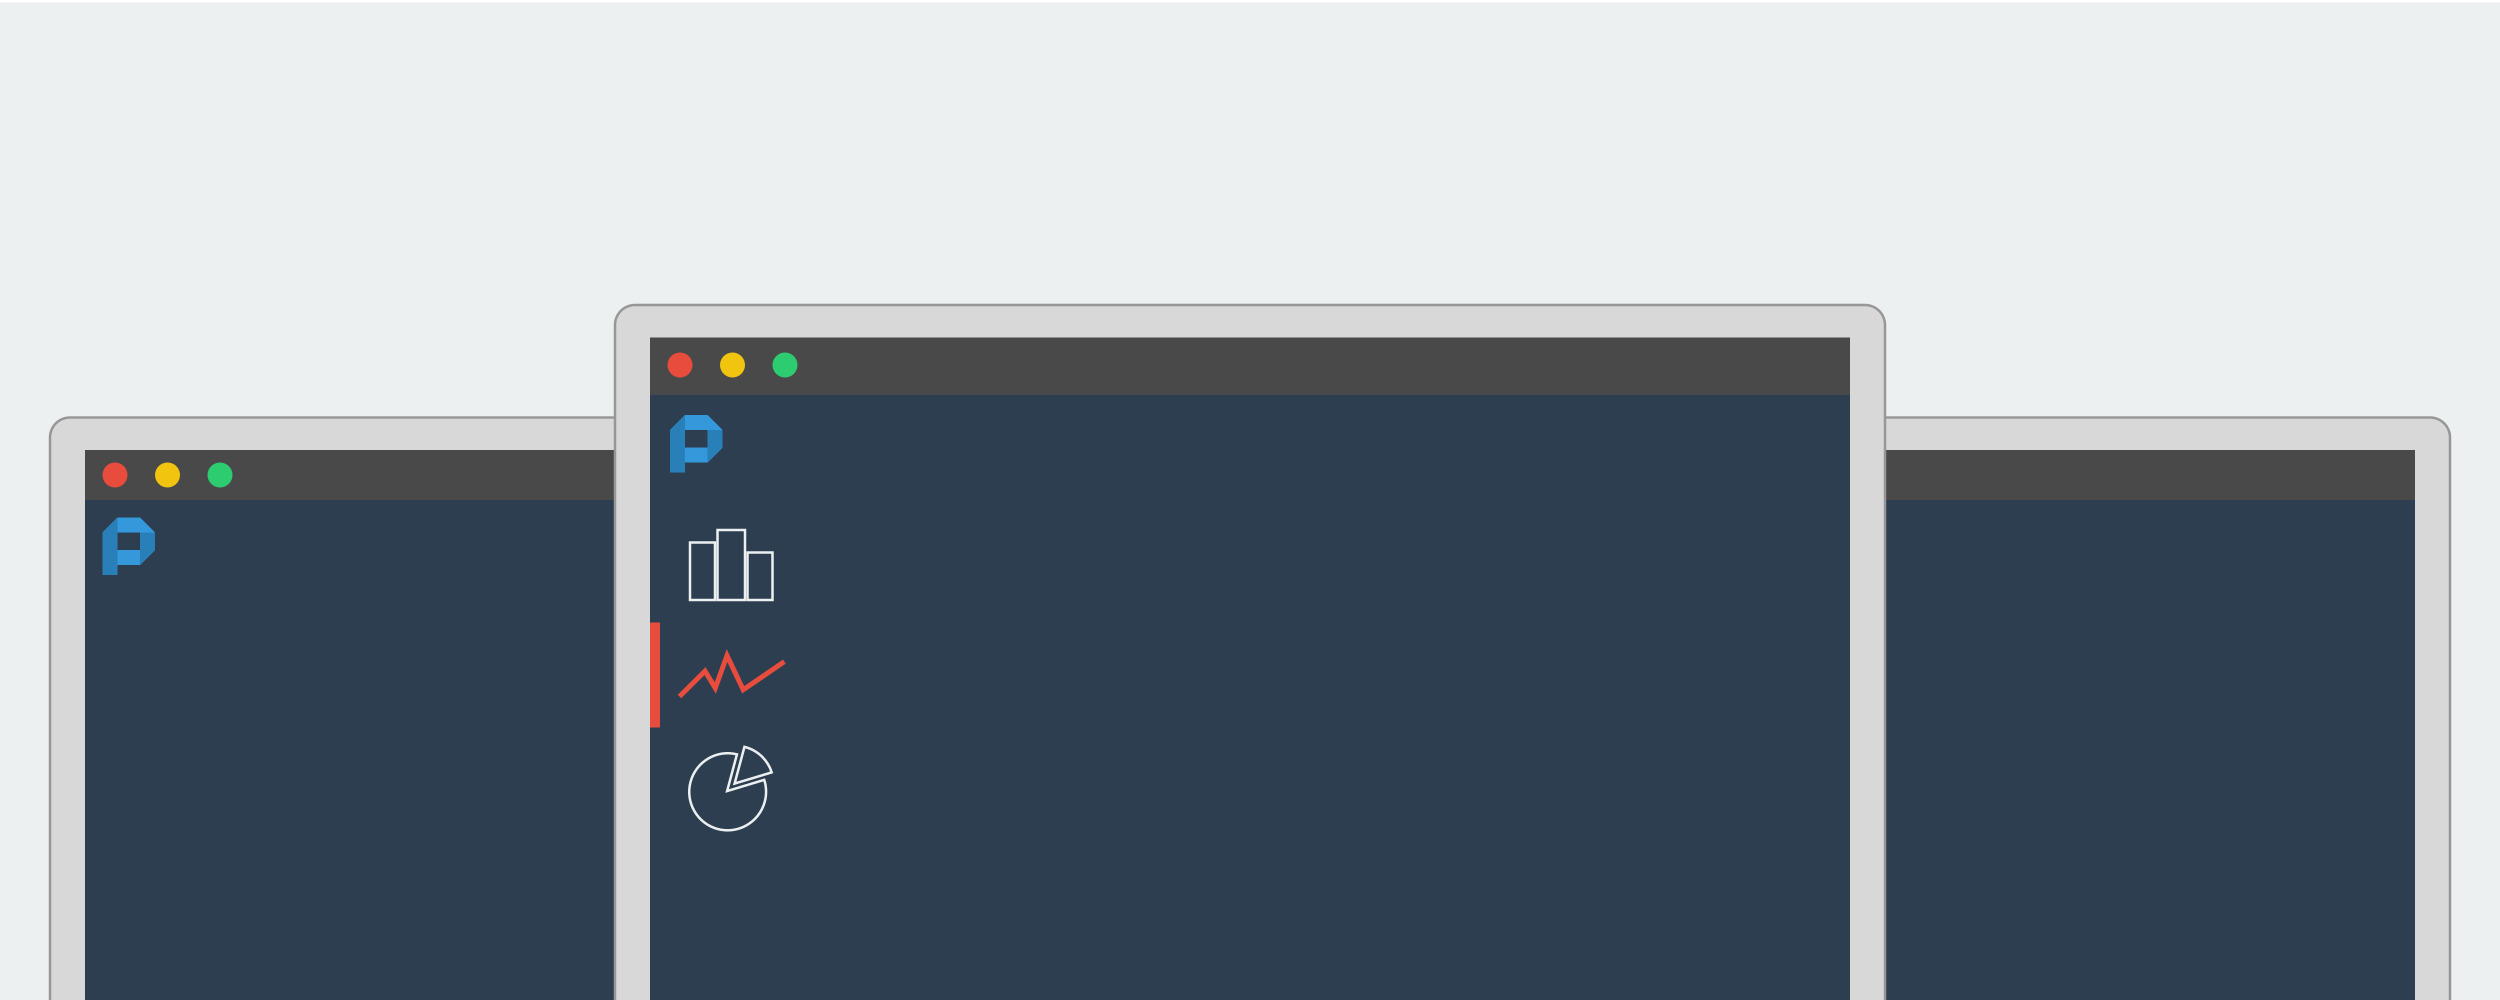
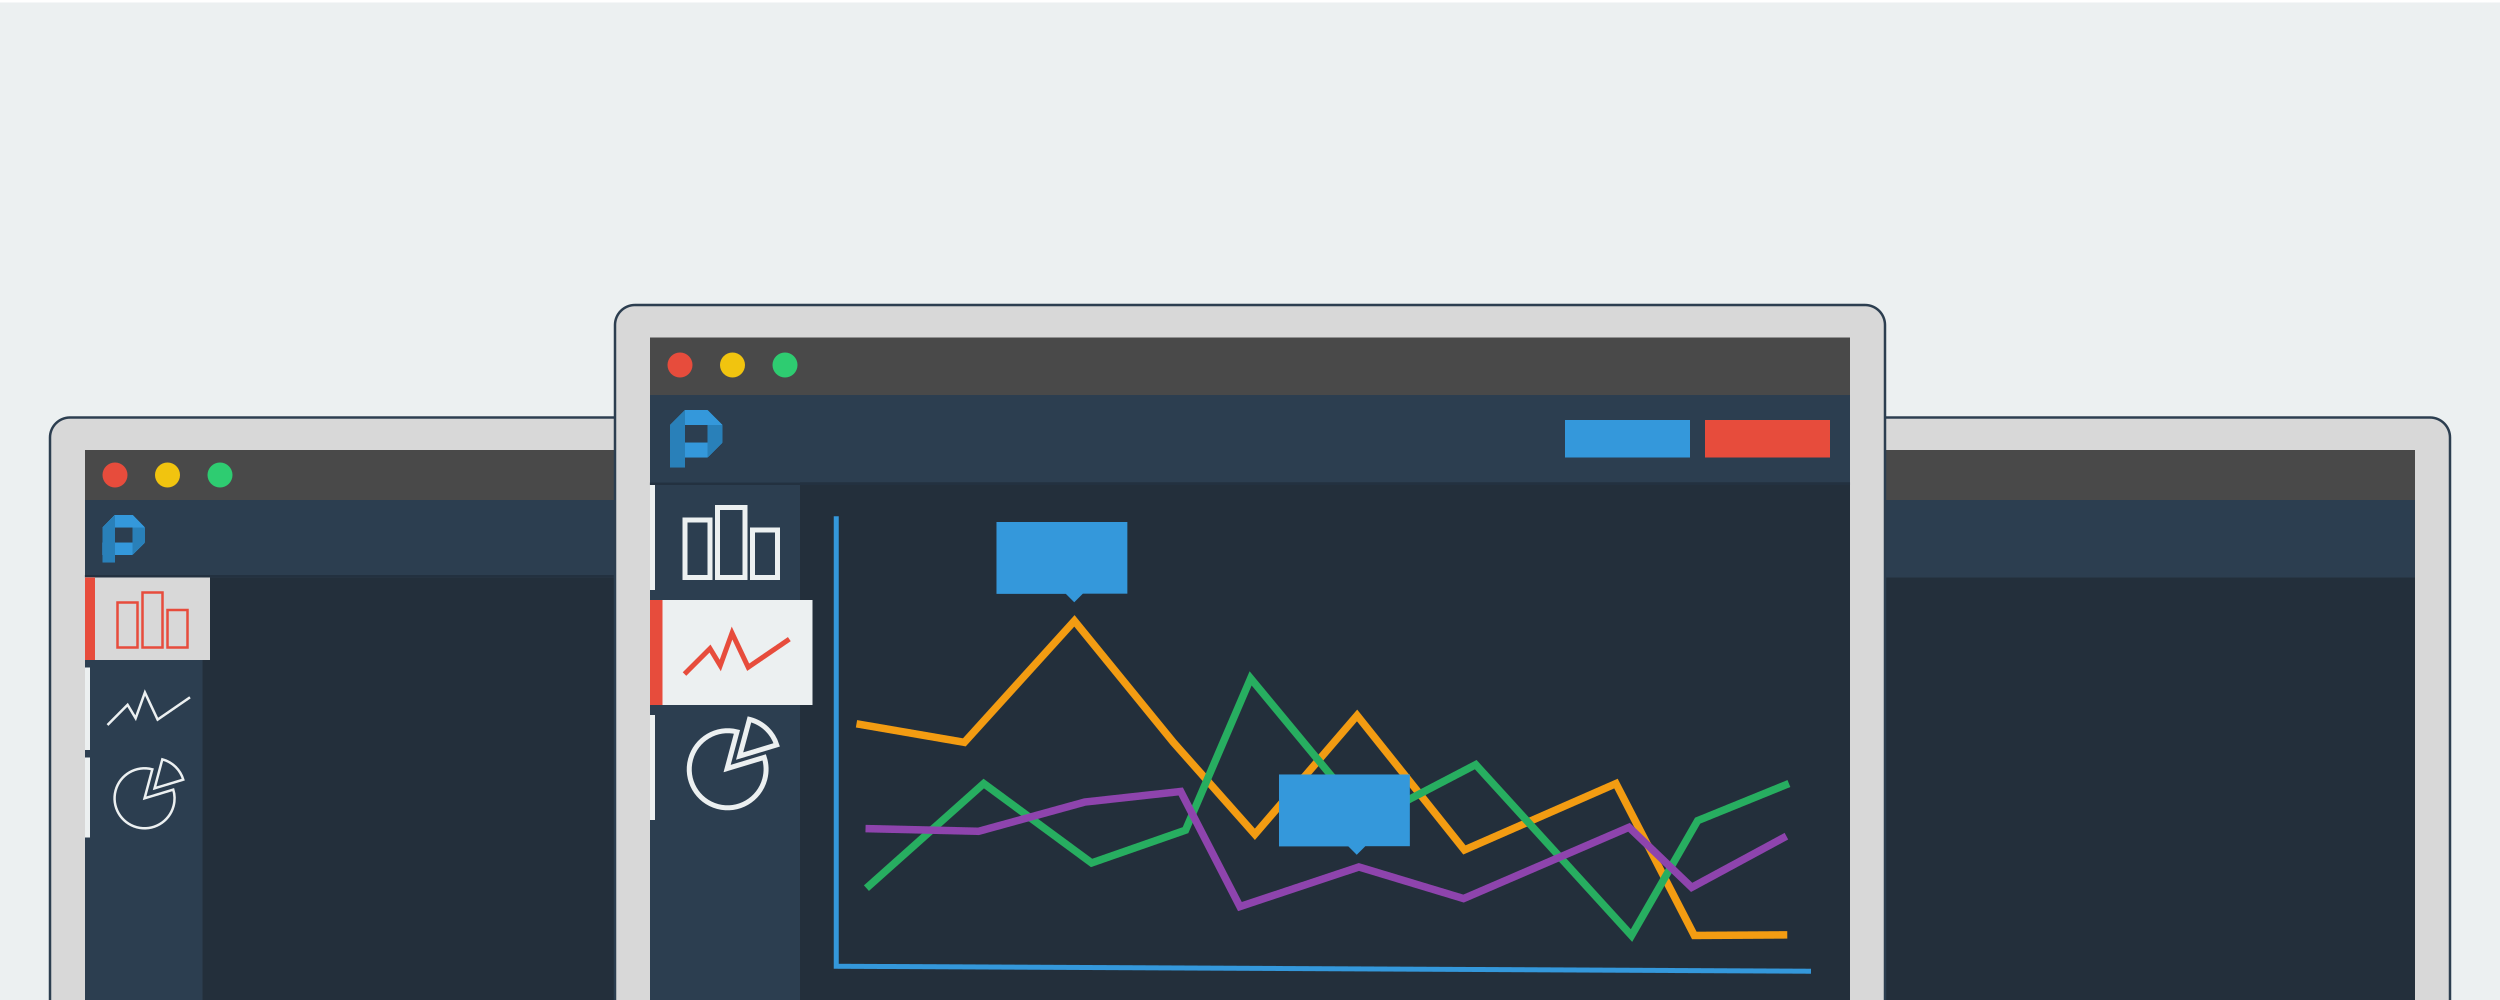
<svg xmlns="http://www.w3.org/2000/svg" width="1000px" height="400px" viewBox="0 0 1000 400" version="1.1">
  <description>Created with Sketch (http://www.bohemiancoding.com/sketch)</description>
  <defs />
  <g id="Page-1" stroke="none" stroke-width="1" fill="none" fill-rule="evenodd">
    <rect id="Rectangle-1" fill="#ECF0F1" x="-100" y="1" width="1200" height="400" />
    <g id="left-window" transform="translate(20, 167)">
-       <rect id="Rectangle-4" stroke="#979797" fill="#D8D8D8" x="0" y="0" width="508" height="259" rx="8" />
+       <rect id="Rectangle-4" stroke="#2C3E50" fill="#D8D8D8" x="0" y="0" width="508" height="259" rx="8" />
      <rect id="Rectangle-2" fill="#2C3E50" x="14" y="33" width="480" height="200" />
      <rect id="Rectangle-3" fill="#494949" x="14" y="13" width="480" height="20" />
+       <path d="M254,-176.009 L254,303.039" id="Line" stroke="#233140" stroke-linecap="square" transform="translate(254, 63.5) rotate(-270) translate(-254, -63.5) " />
+       <rect id="canvas" fill="#232F3B" x="61" y="64" width="420" height="169" />
      <path d="M26,28 C28.761,28 31,25.761 31,23 C31,20.239 28.761,18 26,18 C23.239,18 21,20.239 21,23 C21,25.761 23.239,28 26,28 Z" id="Oval-1" fill="#E74C3C" />
      <circle id="Oval-1" fill="#F1C40F" cx="47" cy="23" r="5" />
      <circle id="Oval-1" fill="#2ECC71" cx="68" cy="23" r="5" />
-       <g id="Logo" transform="translate(21, 40)">
-         <path d="M8,6 L8,19.974 L14,26 L14,6 L8,6 Z" id="Rectangle-4" fill="#3498DB" transform="translate(11, 16) rotate(-90) translate(-11, -16) " />
-         <path d="M15,6.039 L15,12.889 L21,19 L21,0 L15,6.039 Z" id="Rectangle-4" fill="#2980B9" transform="translate(18, 9.5) rotate(-180) translate(-18, -9.5) " />
-         <path d="M7.5,-1.471 L7.5,7.445 L13.5,13.436 L13.5,-7.5 L7.5,-1.471 Z" id="Rectangle-4" fill="#3498DB" transform="translate(10.5, 3) rotate(-270) translate(-10.5, -3) " />
-         <path d="M0,6.03 L0,10.403 L0,23 L6,23 L6,0 L0,6.03 Z" id="Rectangle-4" fill="#2980B9" />
+       <g id="Logo" transform="translate(21, 39)">
+         <path d="M6,5 L6,16.878 L11,22 L11,5 L6,5 Z" id="Rectangle-4" fill="#3498DB" transform="translate(8.5, 13.5) rotate(-90) translate(-8.5, -13.5) " />
+         <path d="M12,5.086 L12,10.854 L17,16 L17,0 L12,5.086 Z" id="Rectangle-4" fill="#2980B9" transform="translate(14.5, 8) rotate(-180) translate(-14.5, -8) " />
+         <path d="M6,-1.104 L6,6.135 L11,11 L11,-6 L6,-1.104 Z" id="Rectangle-4" fill="#3498DB" transform="translate(8.5, 2.5) rotate(-270) translate(-8.5, -2.5) " />
+         <path d="M0,4.982 L0,8.594 L0,19 L5,19 L5,0 L0,4.982 Z" id="Rectangle-4" fill="#2980B9" />
+       </g>
+       <g id="UI" transform="translate(14, 64)">
+         <g id="circle-chart" transform="translate(0, 68)">
+           <rect id="Rectangle-11" fill="#ECF0F1" x="0" y="4" width="2" height="32" />
+           <path d="M38.197,10.671 C36.079,7.266 32.304,5 28,5 L28,17 L38.197,10.671 Z" id="Oval-10" stroke="#ECF0F1" transform="translate(30.5, 16) rotate(-345) translate(-30.5, -16) " />
+           <path d="M34.197,14.671 C35.34,16.508 36,18.677 36,21 C36,27.627 30.627,33 24,33 C17.373,33 12,27.627 12,21 C12,14.373 17.373,9 24,9 L24,21 L34.197,14.671 Z" id="Oval-10" stroke="#ECF0F1" transform="translate(26.5, 20) rotate(-345) translate(-26.5, -20) " />
+         </g>
+         <g id="line-chart" transform="translate(0, 36)">
+           <path d="M9,23 L17.032,14.919 L20.258,20.294 L23.965,10 L29.044,20.838 L42,11.927" id="Path-1" stroke="#ECF0F1" />
+           <rect id="Rectangle-11" fill="#ECF0F1" x="0" y="0" width="2" height="33" />
+         </g>
+         <g id="bar-chart">
+           <rect id="Rectangle-32" fill="#D8D8D8" x="0" y="0" width="50" height="33" />
+           <rect id="Rectangle-20" stroke="#E74C3C" x="13" y="10" width="8" height="18" />
+           <rect id="Rectangle-21" stroke="#E74C3C" x="23" y="6" width="8" height="22" />
+           <rect id="Rectangle-21" stroke="#E74C3C" x="33" y="13" width="8" height="15" />
+           <rect id="Rectangle-11" fill="#E74C3C" x="0" y="0" width="4" height="33" />
+         </g>
      </g>
    </g>
-     <g id="right-window" transform="translate(278, 167)">
-       <rect id="Rectangle-4" stroke="#979797" fill="#D8D8D8" x="194" y="0" width="508" height="259" rx="8" />
-       <rect id="Rectangle-2" fill="#2C3E50" x="208" y="33" width="480" height="200" />
-       <rect id="Rectangle-3" fill="#494949" x="208" y="13" width="480" height="20" />
-       <path d="M220,29 C222.761,29 225,26.761 225,24 C225,21.239 222.761,19 220,19 C217.239,19 215,21.239 215,24 C215,26.761 217.239,29 220,29 Z" id="Oval-1" fill="#E74C3C" />
-       <circle id="Oval-1" fill="#F1C40F" cx="241" cy="24" r="5" />
-       <circle id="Oval-1" fill="#2ECC71" cx="262" cy="24" r="5" />
-     </g>
-     <g id="Front-window" transform="translate(246, 122)">
-       <rect id="Rectangle-4" stroke="#979797" fill="#D8D8D8" x="0" y="0" width="508" height="304" rx="8" />
-       <rect id="Rectangle-2" fill="#2C3E50" x="14" y="36" width="480" height="243" />
-       <rect id="Rectangle-3" fill="#494949" x="14" y="13" width="480" height="23" />
+     <g id="right-window" transform="translate(472, 167)">
+       <rect id="Rectangle-4" stroke="#2C3E50" fill="#D8D8D8" x="0" y="0" width="508" height="259" rx="8" />
+       <rect id="Rectangle-2" fill="#2C3E50" x="14" y="33" width="480" height="200" />
+       <rect id="Rectangle-3" fill="#494949" x="14" y="13" width="480" height="20" />
+       <rect id="canvas" fill="#232F3B" x="74" y="64" width="420" height="169" />
      <path d="M26,29 C28.761,29 31,26.761 31,24 C31,21.239 28.761,19 26,19 C23.239,19 21,21.239 21,24 C21,26.761 23.239,29 26,29 Z" id="Oval-1" fill="#E74C3C" />
      <circle id="Oval-1" fill="#F1C40F" cx="47" cy="24" r="5" />
      <circle id="Oval-1" fill="#2ECC71" cx="68" cy="24" r="5" />
-       <g id="UI" transform="translate(14, 81)">
-         <g id="circle-chart" transform="translate(0, 89)" stroke="#ECF0F1">
-           <path d="M47.261,14.186 C44.522,9.95 39.769,7.148 34.364,7.148 C34.269,7.148 34.173,7.149 34.078,7.151 L34.078,22.355 L47.261,14.186 Z" id="Oval-10" transform="translate(37.5, 21) rotate(-345) translate(-37.5, -21) " />
-           <path d="M44.261,17.186 C45.822,19.6 46.729,22.481 46.729,25.574 C46.729,34.094 39.85,41 31.364,41 C22.879,41 16,34.094 16,25.574 C16,17.151 22.725,10.304 31.078,10.151 L31.078,25.355 L44.261,17.186 Z" id="Oval-10" transform="translate(34.5, 24) rotate(-345) translate(-34.5, -24) " />
+     </g>
+     <g id="Front-window" transform="translate(246, 122)">
+       <rect id="Rectangle-4" stroke="#2C3E50" fill="#D8D8D8" x="0" y="0" width="508" height="304" rx="8" />
+       <rect id="Rectangle-2" fill="#2C3E50" x="14" y="36" width="480" height="243" />
+       <rect id="Rectangle-3" fill="#494949" x="14" y="13" width="480" height="23" />
+       <rect id="canvas" fill="#232F3B" x="74" y="71" width="420" height="208" />
+       <path d="M254,-168.009 L254,311.039" id="Line" stroke="#233140" stroke-linecap="square" transform="translate(254, 71.5) rotate(-270) translate(-254, -71.5) " />
+       <path d="M26,29 C28.761,29 31,26.761 31,24 C31,21.239 28.761,19 26,19 C23.239,19 21,21.239 21,24 C21,26.761 23.239,29 26,29 Z" id="Oval-1" fill="#E74C3C" />
+       <circle id="Oval-1" fill="#F1C40F" cx="47" cy="24" r="5" />
+       <circle id="Oval-1" fill="#2ECC71" cx="68" cy="24" r="5" />
+       <g id="UI" transform="translate(14, 46)">
+         <g id="circle-chart" transform="translate(0, 113)">
+           <rect id="Rectangle-11" fill="#ECF0F1" x="0" y="5" width="2" height="42" />
+           <path d="M49.261,14.186 C46.522,9.95 41.769,7.148 36.364,7.148 C36.269,7.148 36.173,7.149 36.078,7.151 L36.078,22.355 L49.261,14.186 Z" id="Oval-10" stroke="#ECF0F1" stroke-width="2" transform="translate(39.5, 21) rotate(-345) translate(-39.5, -21) " />
+           <path d="M44.261,19.186 C45.822,21.6 46.729,24.481 46.729,27.574 C46.729,36.094 39.85,43 31.364,43 C22.879,43 16,36.094 16,27.574 C16,19.151 22.725,12.304 31.078,12.151 L31.078,27.355 L44.261,19.186 Z" id="Oval-10" stroke="#ECF0F1" stroke-width="2" transform="translate(34.5, 26) rotate(-345) translate(-34.5, -26) " />
        </g>
-         <g id="line-chart" transform="translate(0, 46)">
-           <path d="M11.798,29.62 L22.004,19.427 L26.104,26.207 L30.813,13.222 L37.269,26.893 L53.731,15.652" id="Path-1" stroke="#E74C3C" stroke-width="2" />
-           <rect id="Rectangle-11" fill="#E74C3C" x="0" y="0" width="4" height="42" />
+         <g id="line-chart" transform="translate(0, 72)">
+           <rect id="Rectangle-31" fill="#ECF0F1" x="0" y="0" width="65" height="42" />
+           <path d="M13.798,29.62 L24.004,19.427 L28.104,26.207 L32.813,13.222 L39.269,26.893 L55.731,15.652" id="Path-1" stroke="#E74C3C" stroke-width="2" />
+           <rect id="Rectangle-11" fill="#E74C3C" x="0" y="0" width="5" height="42" />
        </g>
-         <g id="bar-chart" stroke="#ECF0F1">
-           <rect id="Rectangle-20" x="16" y="14" width="10" height="23" />
-           <rect id="Rectangle-21" x="27" y="9" width="11" height="28" />
-           <rect id="Rectangle-21" x="39" y="18" width="10" height="19" />
+         <g id="bar-chart" transform="translate(0, 26)">
+           <rect id="Rectangle-20" stroke="#ECF0F1" stroke-width="2" x="14" y="14" width="10" height="23" />
+           <rect id="Rectangle-21" stroke="#ECF0F1" stroke-width="2" x="27" y="9" width="11" height="28" />
+           <rect id="Rectangle-21" stroke="#ECF0F1" stroke-width="2" x="41" y="18" width="10" height="19" />
+           <rect id="Rectangle-11" fill="#ECF0F1" x="0" y="0" width="2" height="42" />
+         </g>
+         <g id="btns" transform="translate(366, 0)">
+           <rect id="cta-btn2" fill="#E74C3C" x="56" y="0" width="50" height="15" />
+           <rect id="cta-btn1" fill="#3498DB" x="0" y="0" width="50" height="15" />
        </g>
      </g>
-       <g id="Logo" transform="translate(22, 44)">
+       <g id="Dashboard" transform="translate(89, 86)">
+         <path d="M7.594,81.516 L50.733,88.942 L94.768,40.345 L134.353,88.942 L166.943,125.719 L207.833,78.175 L250.759,131.973 L311.387,105.423 L342.726,166.185 L379.908,165.946" id="Path-11" stroke="#F39C12" stroke-width="3" />
+         <path d="M11.571,147.26 L58.495,105.412 L101.629,137.173 L139.207,124.066 L165.252,63.35 L212.345,120.261 L255.286,97.852 L317.594,166.232 L344.058,120.261 L380.57,105.412" id="Path-9" stroke="#27AE60" stroke-width="3" />
+         <path d="M11.211,123.441 L56.421,124.524 L98.93,112.811 L137.276,108.589 L160.97,154.626 L208.541,138.788 L250.421,151.43 L316.597,122.921 L341.664,146.95 L379.561,126.465" id="Path-10" stroke="#8E44AD" stroke-width="3" />
+         <path d="M-0.5,-0.5 L-0.5,178.503 L388.395,180.486" id="Line" stroke="#3498DB" stroke-width="2" stroke-linecap="square" />
+         <path d="M63.594,0.791 L115.939,0.791 L115.939,29.469 L98.141,29.469 L94.692,32.918 L91.326,29.552 L63.594,29.552 L63.594,0.791 Z" id="Path-13" fill="#3498DB" />
+         <path d="M176.594,101.791 L228.939,101.791 L228.939,130.469 L211.141,130.469 L207.692,133.918 L204.326,130.552 L176.594,130.552 L176.594,101.791 Z" id="Path-13" fill="#3498DB" />
+       </g>
+       <g id="Logo" transform="translate(22, 42)">
        <path d="M8,6 L8,19.974 L14,26 L14,6 L8,6 Z" id="Rectangle-4" fill="#3498DB" transform="translate(11, 16) rotate(-90) translate(-11, -16) " />
        <path d="M15,6.039 L15,12.889 L21,19 L21,0 L15,6.039 Z" id="Rectangle-4" fill="#2980B9" transform="translate(18, 9.5) rotate(-180) translate(-18, -9.5) " />
        <path d="M7.5,-1.471 L7.5,7.445 L13.5,13.436 L13.5,-7.5 L7.5,-1.471 Z" id="Rectangle-4" fill="#3498DB" transform="translate(10.5, 3) rotate(-270) translate(-10.5, -3) " />
        <path d="M0,6.03 L0,10.403 L0,23 L6,23 L6,0 L0,6.03 Z" id="Rectangle-4" fill="#2980B9" />
      </g>
    </g>
  </g>
</svg>
